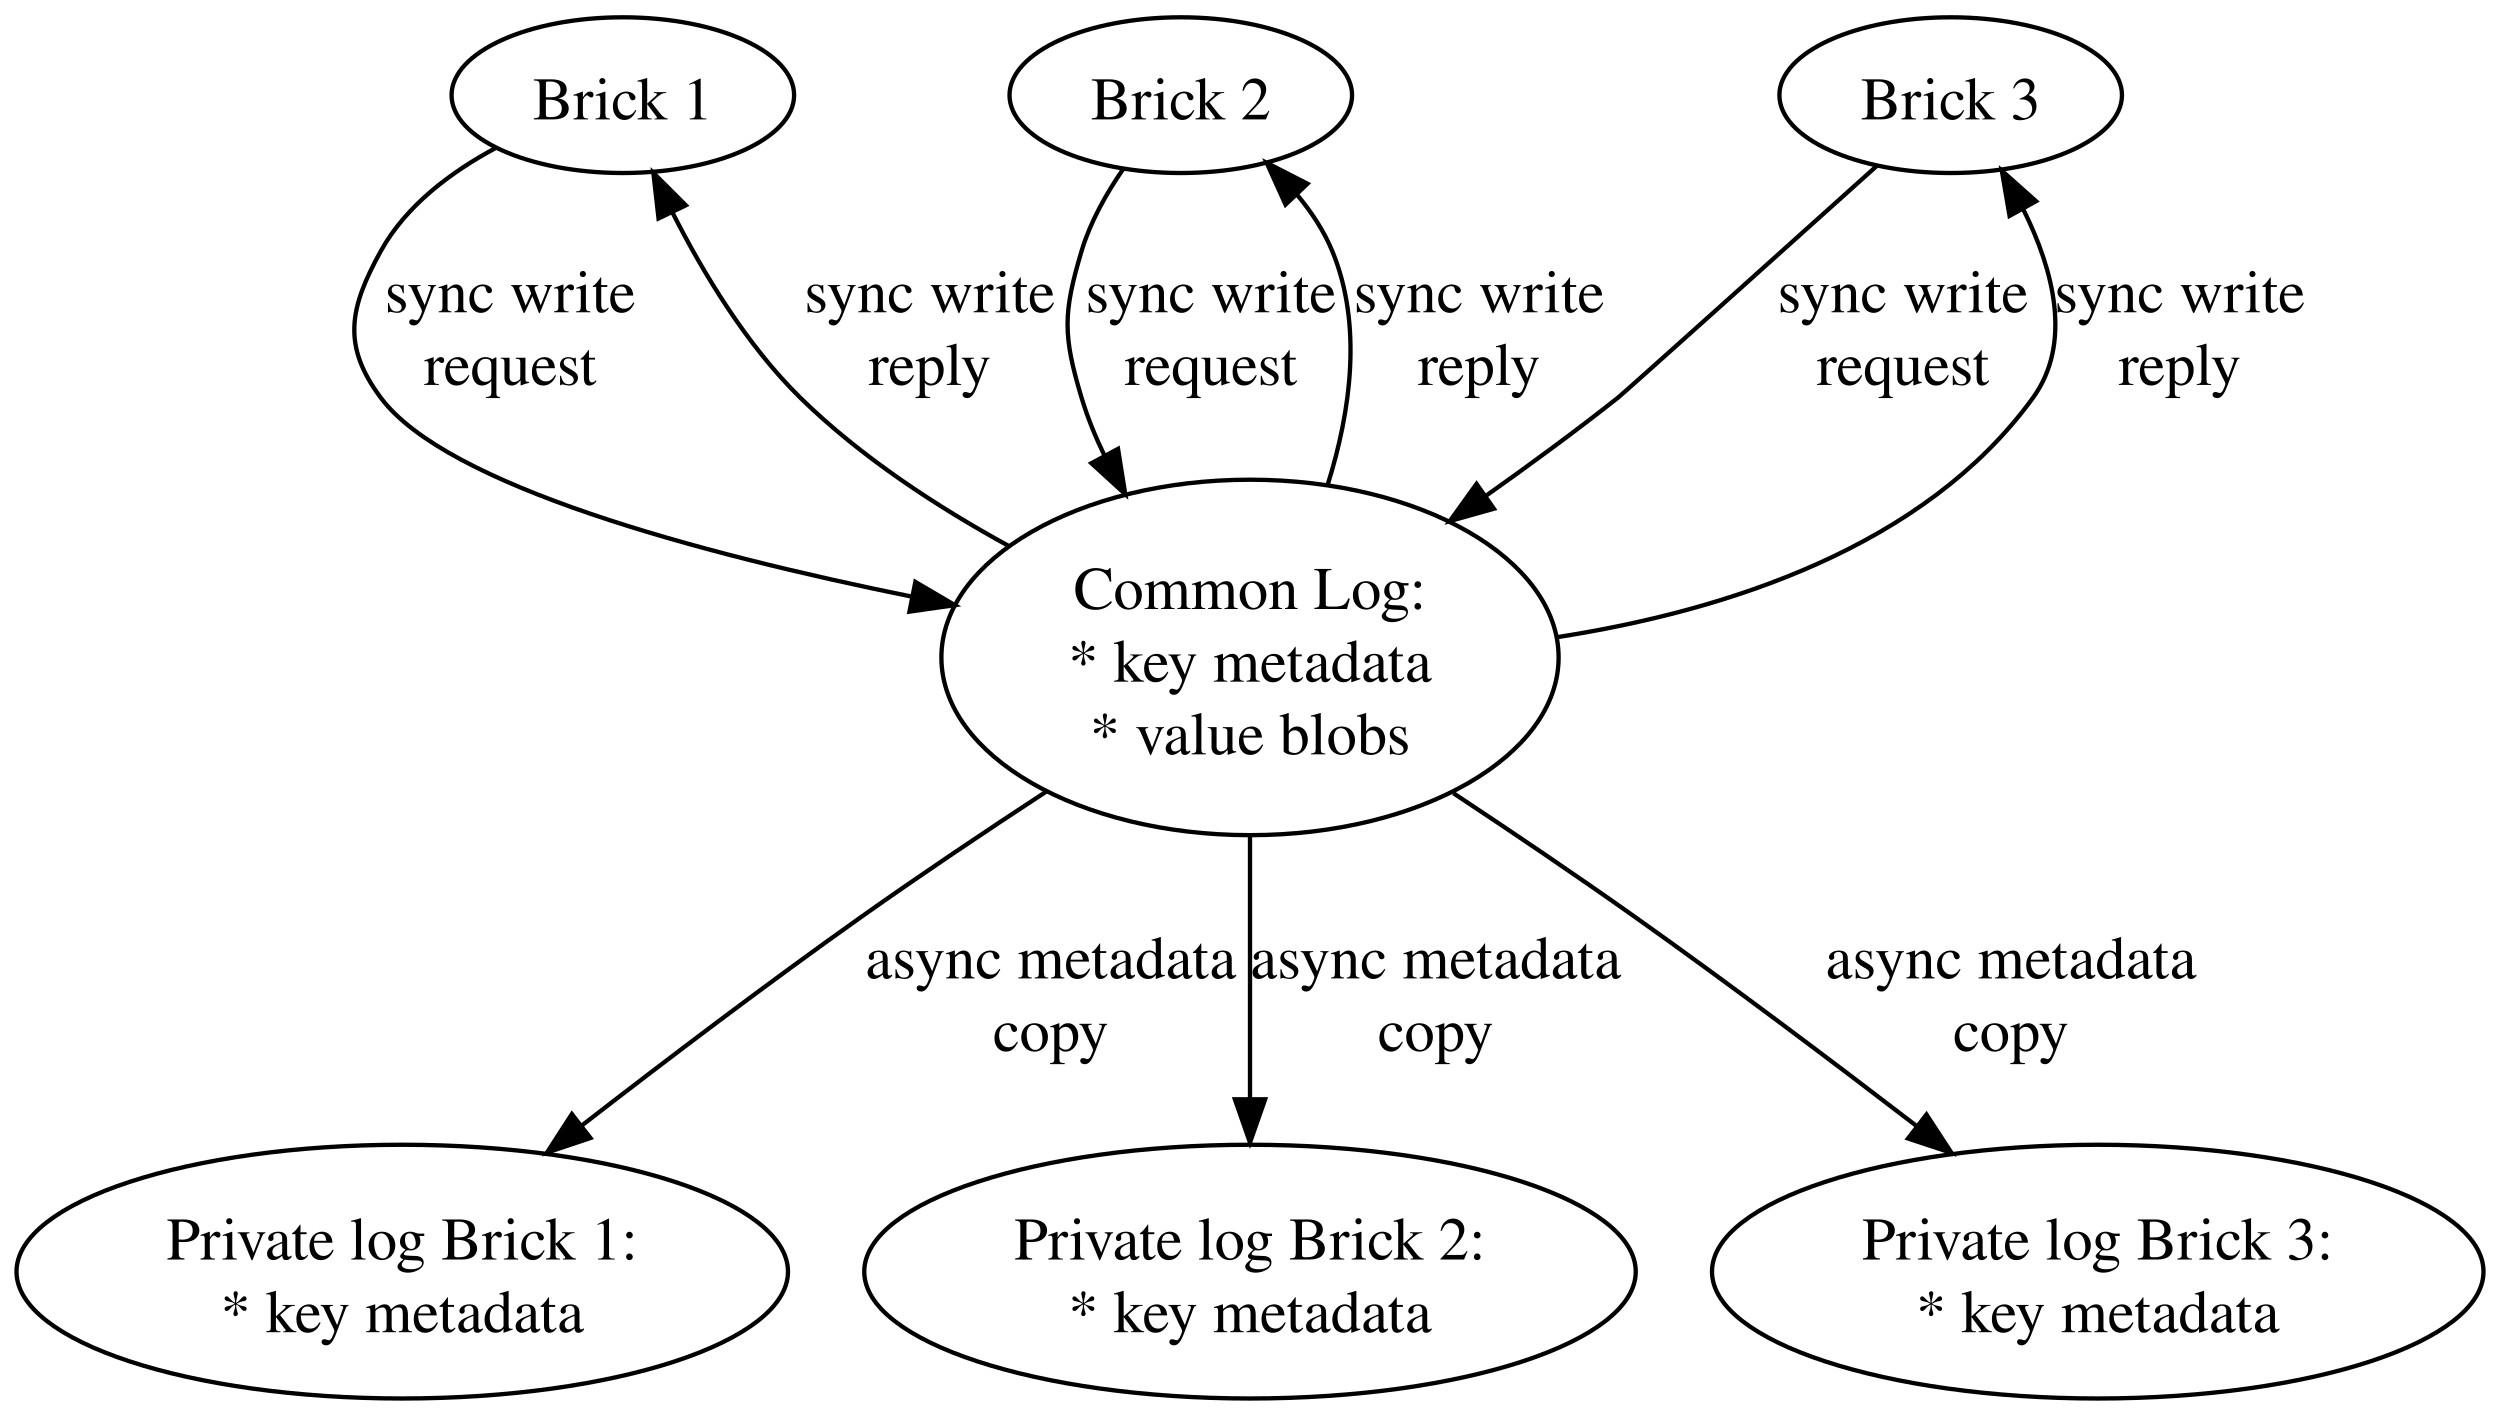
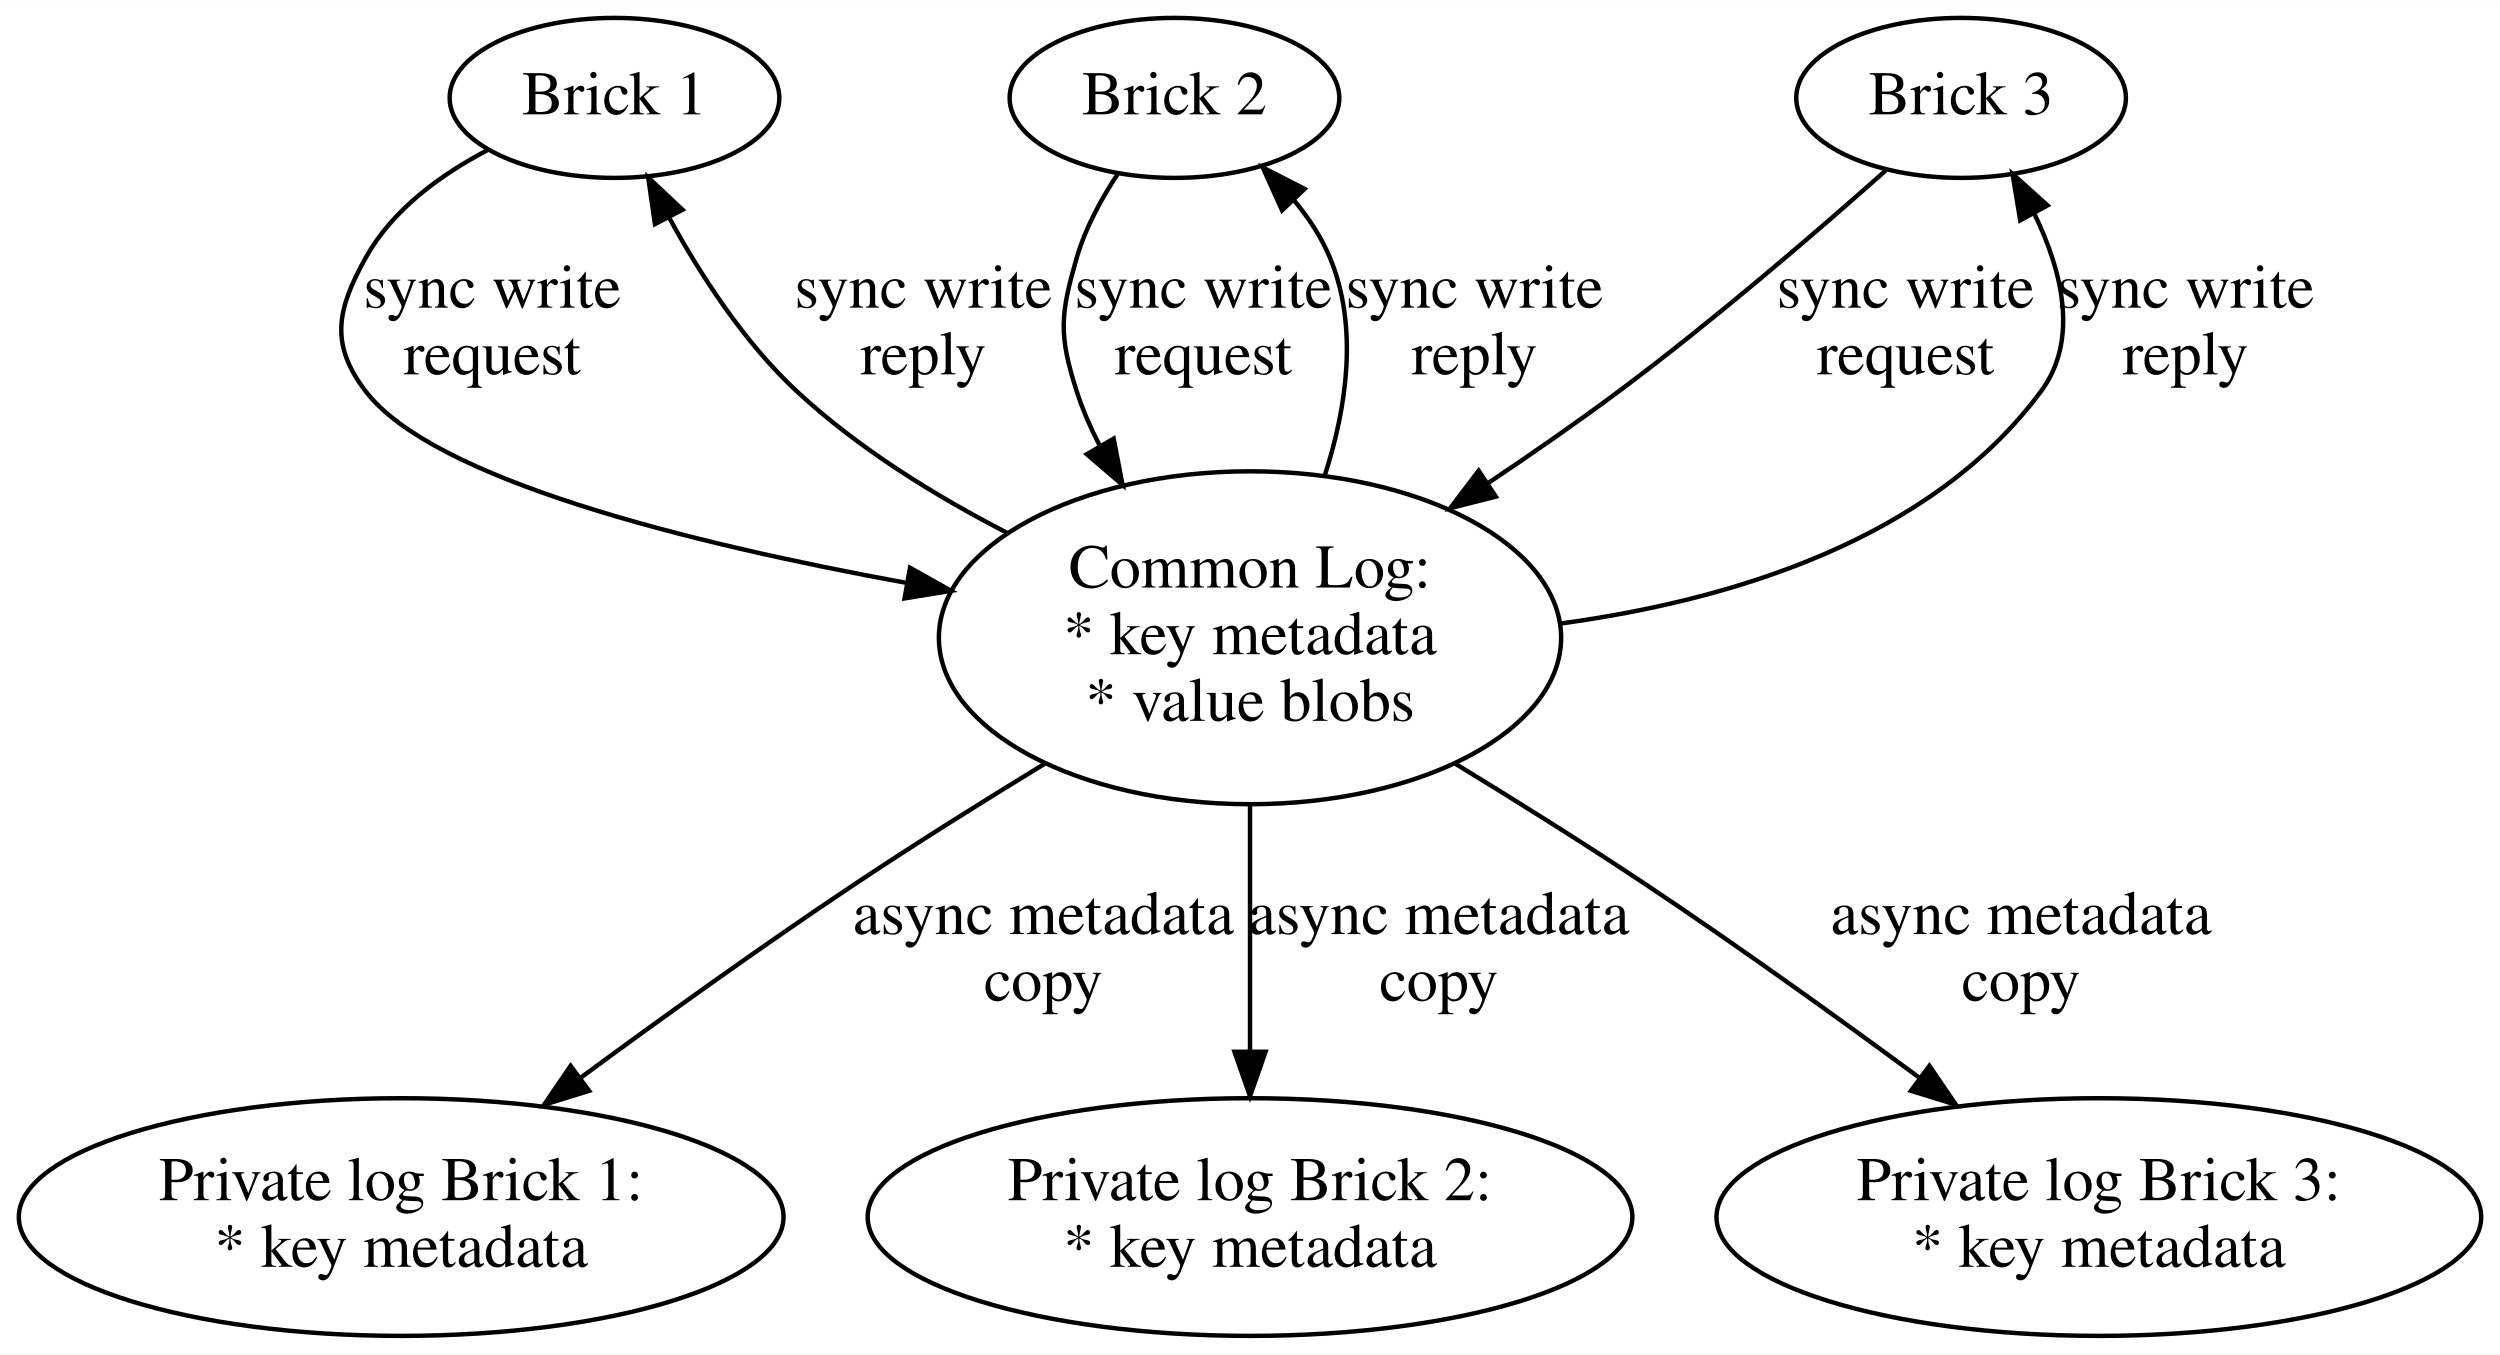
- <svg xmlns="http://www.w3.org/2000/svg" width="578pt" height="328pt" viewBox="0.00 0.00 578.00 328.00">
-   <g id="graph1" class="graph" transform="scale(1 1) rotate(0) translate(4 324)">
-     <polygon fill="white" stroke="white" points="-4,5 -4,-324 575,-324 575,5 -4,5" />
+ <svg xmlns="http://www.w3.org/2000/svg" width="563pt" height="305pt" viewBox="0.00 0.00 562.53 304.69">
+   <g id="graph0" class="graph" transform="scale(1 1) rotate(0) translate(4 300.693)">
+     <polygon fill="white" stroke="none" points="-4,4 -4,-300.693 558.534,-300.693 558.534,4 -4,4" />
+     <g id="node1" class="node">
+       <ellipse fill="none" stroke="black" cx="134.267" cy="-278.693" rx="37.093" ry="18" />
+       <text text-anchor="middle" x="134.267" y="-274.993" font-family="Times,serif" font-size="14.00">Brick 1</text>
+     </g>
+     <g id="node4" class="node">
+       <ellipse fill="none" stroke="black" cx="277.267" cy="-157.217" rx="70.007" ry="37.453" />
+       <text text-anchor="middle" x="277.267" y="-168.517" font-family="Times,serif" font-size="14.00">Common Log:</text>
+       <text text-anchor="middle" x="277.267" y="-153.517" font-family="Times,serif" font-size="14.00">* key metadata</text>
+       <text text-anchor="middle" x="277.267" y="-138.517" font-family="Times,serif" font-size="14.00">* value blobs</text>
+     </g>
+     <g id="edge1" class="edge">
+       <path fill="none" stroke="black" d="M105.777,-266.984C95.174,-261.445 84.269,-253.523 78.267,-242.693 71.803,-231.032 70.179,-223.293 78.267,-212.693 93.361,-192.912 150.68,-178.557 199.949,-169.565" />
+       <polygon fill="black" stroke="black" points="200.765,-172.974 210.001,-167.782 199.543,-166.082 200.765,-172.974" />
+       <text text-anchor="middle" x="106.767" y="-231.493" font-family="Times,serif" font-size="14.00">sync write</text>
+       <text text-anchor="middle" x="106.767" y="-216.493" font-family="Times,serif" font-size="14.00">request</text>
+     </g>
    <g id="node2" class="node">
-       <ellipse fill="none" stroke="black" cx="140" cy="-302" rx="39.6" ry="18" />
-       <text text-anchor="middle" x="140" y="-296.4" font-family="Times,serif" font-size="14.00">Brick 1</text>
+       <ellipse fill="none" stroke="black" cx="260.267" cy="-278.693" rx="37.093" ry="18" />
+       <text text-anchor="middle" x="260.267" y="-274.993" font-family="Times,serif" font-size="14.00">Brick 2</text>
+     </g>
+     <g id="edge3" class="edge">
+       <path fill="none" stroke="black" d="M247.464,-261.526C243.746,-255.891 240.175,-249.314 238.267,-242.693 234.575,-229.882 234.191,-225.389 238.267,-212.693 239.587,-208.582 241.344,-204.517 243.385,-200.572" />
+       <polygon fill="black" stroke="black" points="246.589,-202.024 248.585,-191.619 240.536,-198.508 246.589,-202.024" />
+       <text text-anchor="middle" x="266.767" y="-231.493" font-family="Times,serif" font-size="14.00">sync write</text>
+       <text text-anchor="middle" x="266.767" y="-216.493" font-family="Times,serif" font-size="14.00">request</text>
+     </g>
+     <g id="node3" class="node">
+       <ellipse fill="none" stroke="black" cx="437.267" cy="-278.693" rx="37.093" ry="18" />
+       <text text-anchor="middle" x="437.267" y="-274.993" font-family="Times,serif" font-size="14.00">Brick 3</text>
+     </g>
+     <g id="edge5" class="edge">
+       <path fill="none" stroke="black" d="M420.322,-262.367C405.034,-248.79 381.721,-228.699 360.267,-212.693 350.971,-205.758 340.827,-198.705 330.924,-192.075" />
+       <polygon fill="black" stroke="black" points="332.58,-188.974 322.31,-186.371 328.716,-194.811 332.58,-188.974" />
+       <text text-anchor="middle" x="424.767" y="-231.493" font-family="Times,serif" font-size="14.00">sync write</text>
+       <text text-anchor="middle" x="424.767" y="-216.493" font-family="Times,serif" font-size="14.00">request</text>
+     </g>
+     <g id="edge2" class="edge">
+       <path fill="none" stroke="black" d="M222.76,-180.746C206.321,-189.195 189.01,-199.908 175.267,-212.693 163.397,-223.736 153.559,-238.939 146.497,-251.866" />
+       <polygon fill="black" stroke="black" points="143.368,-250.298 141.857,-260.784 149.577,-253.529 143.368,-250.298" />
+       <text text-anchor="middle" x="203.767" y="-231.493" font-family="Times,serif" font-size="14.00">sync write</text>
+       <text text-anchor="middle" x="203.767" y="-216.493" font-family="Times,serif" font-size="14.00">reply</text>
+     </g>
+     <g id="edge4" class="edge">
+       <path fill="none" stroke="black" d="M294.046,-193.605C299.052,-209.068 301.694,-227.177 295.267,-242.693 293.354,-247.313 290.502,-251.641 287.237,-255.571" />
+       <polygon fill="black" stroke="black" points="284.482,-253.388 280.124,-263.045 289.553,-258.214 284.482,-253.388" />
+       <text text-anchor="middle" x="327.767" y="-231.493" font-family="Times,serif" font-size="14.00">sync write</text>
+       <text text-anchor="middle" x="327.767" y="-216.493" font-family="Times,serif" font-size="14.00">reply</text>
+     </g>
+     <g id="edge6" class="edge">
+       <path fill="none" stroke="black" d="M347.367,-160.451C385.818,-165.712 430.57,-179.307 455.267,-212.693 463.84,-224.283 460.004,-239.759 453.712,-252.703" />
+       <polygon fill="black" stroke="black" points="450.578,-251.138 448.838,-261.589 456.716,-254.504 450.578,-251.138" />
+       <text text-anchor="middle" x="487.767" y="-231.493" font-family="Times,serif" font-size="14.00">sync write</text>
+       <text text-anchor="middle" x="487.767" y="-216.493" font-family="Times,serif" font-size="14.00">reply</text>
    </g>
    <g id="node5" class="node">
-       <ellipse fill="none" stroke="black" cx="285" cy="-172" rx="71.35" ry="41.091" />
-       <text text-anchor="middle" x="285" y="-183.2" font-family="Times,serif" font-size="14.00">Common Log:</text>
-       <text text-anchor="middle" x="285" y="-166.4" font-family="Times,serif" font-size="14.00">* key metadata</text>
-       <text text-anchor="middle" x="285" y="-149.6" font-family="Times,serif" font-size="14.00">* value blobs</text>
-     </g>
-     <g id="edge3" class="edge">
-       <path fill="none" stroke="black" d="M110.662,-289.815C100.355,-284.299 89.9,-276.521 84.072,-266 76.751,-252.781 75.017,-244.097 84.072,-232 99.213,-211.775 157.137,-196.12 206.926,-186.035" />
-       <polygon fill="black" stroke="black" points="207.629,-189.464 216.761,-184.092 206.272,-182.596 207.629,-189.464" />
-       <text text-anchor="middle" x="113.964" y="-251.8" font-family="Times,serif" font-size="14.00">sync write</text>
-       <text text-anchor="middle" x="113.964" y="-235" font-family="Times,serif" font-size="14.00">request</text>
-     </g>
-     <g id="node3" class="node">
-       <ellipse fill="none" stroke="black" cx="269" cy="-302" rx="39.6" ry="18" />
-       <text text-anchor="middle" x="269" y="-296.4" font-family="Times,serif" font-size="14.00">Brick 2</text>
+       <ellipse fill="none" stroke="black" cx="86.267" cy="-26.87" rx="86.035" ry="26.741" />
+       <text text-anchor="middle" x="86.267" y="-30.67" font-family="Times,serif" font-size="14.00">Private log Brick 1:</text>
+       <text text-anchor="middle" x="86.267" y="-15.67" font-family="Times,serif" font-size="14.00">* key metadata</text>
    </g>
    <g id="edge7" class="edge">
-       <path fill="none" stroke="black" d="M255.663,-284.905C251.789,-279.275 248.066,-272.682 246.072,-266 241.752,-251.52 241.728,-246.473 246.072,-232 247.434,-227.464 249.27,-222.954 251.406,-218.567" />
-       <polygon fill="black" stroke="black" points="254.488,-220.225 256.156,-209.762 248.328,-216.901 254.488,-220.225" />
-       <text text-anchor="middle" x="275.964" y="-251.8" font-family="Times,serif" font-size="14.00">sync write</text>
-       <text text-anchor="middle" x="275.964" y="-235" font-family="Times,serif" font-size="14.00">request</text>
+       <path fill="none" stroke="black" d="M231.104,-128.894C217.195,-120.412 201.984,-110.885 188.267,-101.74 167.601,-87.962 145.19,-71.865 126.653,-58.221" />
+       <polygon fill="black" stroke="black" points="128.551,-55.272 118.429,-52.142 124.39,-60.901 128.551,-55.272" />
+       <text text-anchor="middle" x="230.767" y="-90.54" font-family="Times,serif" font-size="14.00">async metadata</text>
+       <text text-anchor="middle" x="230.767" y="-75.54" font-family="Times,serif" font-size="14.00">copy</text>
    </g>
-     <g id="node4" class="node">
-       <ellipse fill="none" stroke="black" cx="447" cy="-302" rx="39.6" ry="18" />
-       <text text-anchor="middle" x="447" y="-296.4" font-family="Times,serif" font-size="14.00">Brick 3</text>
+     <g id="node6" class="node">
+       <ellipse fill="none" stroke="black" cx="277.267" cy="-26.87" rx="86.035" ry="26.741" />
+       <text text-anchor="middle" x="277.267" y="-30.67" font-family="Times,serif" font-size="14.00">Private log Brick 2:</text>
+       <text text-anchor="middle" x="277.267" y="-15.67" font-family="Times,serif" font-size="14.00">* key metadata</text>
    </g>
-     <g id="edge11" class="edge">
-       <path fill="none" stroke="black" d="M429.973,-285.695C407.771,-265.745 371.558,-233.231 370,-232 360.324,-224.355 349.726,-216.567 339.395,-209.263" />
-       <polygon fill="black" stroke="black" points="341.39,-206.387 331.19,-203.521 337.376,-212.122 341.39,-206.387" />
-       <text text-anchor="middle" x="435.964" y="-251.8" font-family="Times,serif" font-size="14.00">sync write</text>
-       <text text-anchor="middle" x="435.964" y="-235" font-family="Times,serif" font-size="14.00">request</text>
+     <g id="edge8" class="edge">
+       <path fill="none" stroke="black" d="M277.267,-119.438C277.267,-102.139 277.267,-81.571 277.267,-64.315" />
+       <polygon fill="black" stroke="black" points="280.767,-64.057 277.267,-54.057 273.767,-64.057 280.767,-64.057" />
+       <text text-anchor="middle" x="319.767" y="-90.54" font-family="Times,serif" font-size="14.00">async metadata</text>
+       <text text-anchor="middle" x="319.767" y="-75.54" font-family="Times,serif" font-size="14.00">copy</text>
    </g>
-     <g id="edge5" class="edge">
-       <path fill="none" stroke="black" d="M229.287,-197.728C212.529,-206.895 194.93,-218.425 181.072,-232 168.612,-244.207 158.52,-260.965 151.458,-274.909" />
-       <polygon fill="black" stroke="black" points="148.254,-273.495 147.061,-284.022 154.559,-276.537 148.254,-273.495" />
-       <text text-anchor="middle" x="210.964" y="-251.8" font-family="Times,serif" font-size="14.00">sync write</text>
-       <text text-anchor="middle" x="210.964" y="-235" font-family="Times,serif" font-size="14.00">reply</text>
+     <g id="node7" class="node">
+       <ellipse fill="none" stroke="black" cx="468.267" cy="-26.87" rx="86.035" ry="26.741" />
+       <text text-anchor="middle" x="468.267" y="-30.67" font-family="Times,serif" font-size="14.00">Private log Brick 3:</text>
+       <text text-anchor="middle" x="468.267" y="-15.67" font-family="Times,serif" font-size="14.00">* key metadata</text>
    </g>
    <g id="edge9" class="edge">
-       <path fill="none" stroke="black" d="M302.976,-211.987C308.309,-229.016 311.063,-248.948 304,-266 302.086,-270.62 299.235,-274.947 295.97,-278.877" />
-       <polygon fill="black" stroke="black" points="293.215,-276.695 288.857,-286.351 298.286,-281.52 293.215,-276.695" />
-       <text text-anchor="middle" x="337.964" y="-251.8" font-family="Times,serif" font-size="14.00">sync write</text>
-       <text text-anchor="middle" x="337.964" y="-235" font-family="Times,serif" font-size="14.00">reply</text>
-     </g>
-     <g id="edge13" class="edge">
-       <path fill="none" stroke="black" d="M355.949,-176.678C395.192,-182.783 440.956,-197.495 466,-232 475.192,-244.664 470.741,-261.566 463.847,-275.473" />
-       <polygon fill="black" stroke="black" points="460.612,-274.09 458.821,-284.532 466.733,-277.486 460.612,-274.09" />
-       <text text-anchor="middle" x="499.964" y="-251.8" font-family="Times,serif" font-size="14.00">sync write</text>
-       <text text-anchor="middle" x="499.964" y="-235" font-family="Times,serif" font-size="14.00">reply</text>
-     </g>
-     <g id="node6" class="node">
-       <ellipse fill="none" stroke="black" cx="89" cy="-30" rx="89.184" ry="29.331" />
-       <text text-anchor="middle" x="89" y="-32.8" font-family="Times,serif" font-size="14.00">Private log Brick 1:</text>
-       <text text-anchor="middle" x="89" y="-16" font-family="Times,serif" font-size="14.00">* key metadata</text>
-     </g>
-     <g id="edge15" class="edge">
-       <path fill="none" stroke="black" d="M237.914,-141.002C223.991,-131.889 208.809,-121.713 195.1,-112 173.425,-96.643 149.889,-78.799 130.504,-63.775" />
-       <polygon fill="black" stroke="black" points="132.509,-60.901 122.467,-57.523 128.212,-66.426 132.509,-60.901" />
-       <text text-anchor="middle" x="238.95" y="-97.8" font-family="Times,serif" font-size="14.00">async metadata</text>
-       <text text-anchor="middle" x="238.95" y="-81" font-family="Times,serif" font-size="14.00">copy</text>
-     </g>
-     <g id="node7" class="node">
-       <ellipse fill="none" stroke="black" cx="285" cy="-30" rx="89.184" ry="29.331" />
-       <text text-anchor="middle" x="285" y="-32.8" font-family="Times,serif" font-size="14.00">Private log Brick 2:</text>
-       <text text-anchor="middle" x="285" y="-16" font-family="Times,serif" font-size="14.00">* key metadata</text>
-     </g>
-     <g id="edge17" class="edge">
-       <path fill="none" stroke="black" d="M285,-130.506C285,-111.427 285,-88.769 285,-69.897" />
-       <polygon fill="black" stroke="black" points="288.5,-69.849 285,-59.849 281.5,-69.849 288.5,-69.849" />
-       <text text-anchor="middle" x="327.95" y="-97.8" font-family="Times,serif" font-size="14.00">async metadata</text>
-       <text text-anchor="middle" x="327.95" y="-81" font-family="Times,serif" font-size="14.00">copy</text>
-     </g>
-     <g id="node8" class="node">
-       <ellipse fill="none" stroke="black" cx="481" cy="-30" rx="89.184" ry="29.331" />
-       <text text-anchor="middle" x="481" y="-32.8" font-family="Times,serif" font-size="14.00">Private log Brick 3:</text>
-       <text text-anchor="middle" x="481" y="-16" font-family="Times,serif" font-size="14.00">* key metadata</text>
-     </g>
-     <g id="edge19" class="edge">
-       <path fill="none" stroke="black" d="M332.025,-140.617C345.682,-131.58 360.54,-121.542 374,-112 395.787,-96.555 419.515,-78.702 439.078,-63.694" />
-       <polygon fill="black" stroke="black" points="441.4,-66.324 447.19,-57.451 437.13,-60.776 441.4,-66.324" />
-       <text text-anchor="middle" x="460.95" y="-97.8" font-family="Times,serif" font-size="14.00">async metadata</text>
-       <text text-anchor="middle" x="460.95" y="-81" font-family="Times,serif" font-size="14.00">copy</text>
+       <path fill="none" stroke="black" d="M323.43,-128.894C337.34,-120.412 352.55,-110.885 366.267,-101.74 386.933,-87.962 409.344,-71.865 427.881,-58.221" />
+       <polygon fill="black" stroke="black" points="430.144,-60.901 436.105,-52.142 425.983,-55.272 430.144,-60.901" />
+       <text text-anchor="middle" x="450.767" y="-90.54" font-family="Times,serif" font-size="14.00">async metadata</text>
+       <text text-anchor="middle" x="450.767" y="-75.54" font-family="Times,serif" font-size="14.00">copy</text>
    </g>
  </g>
</svg>
